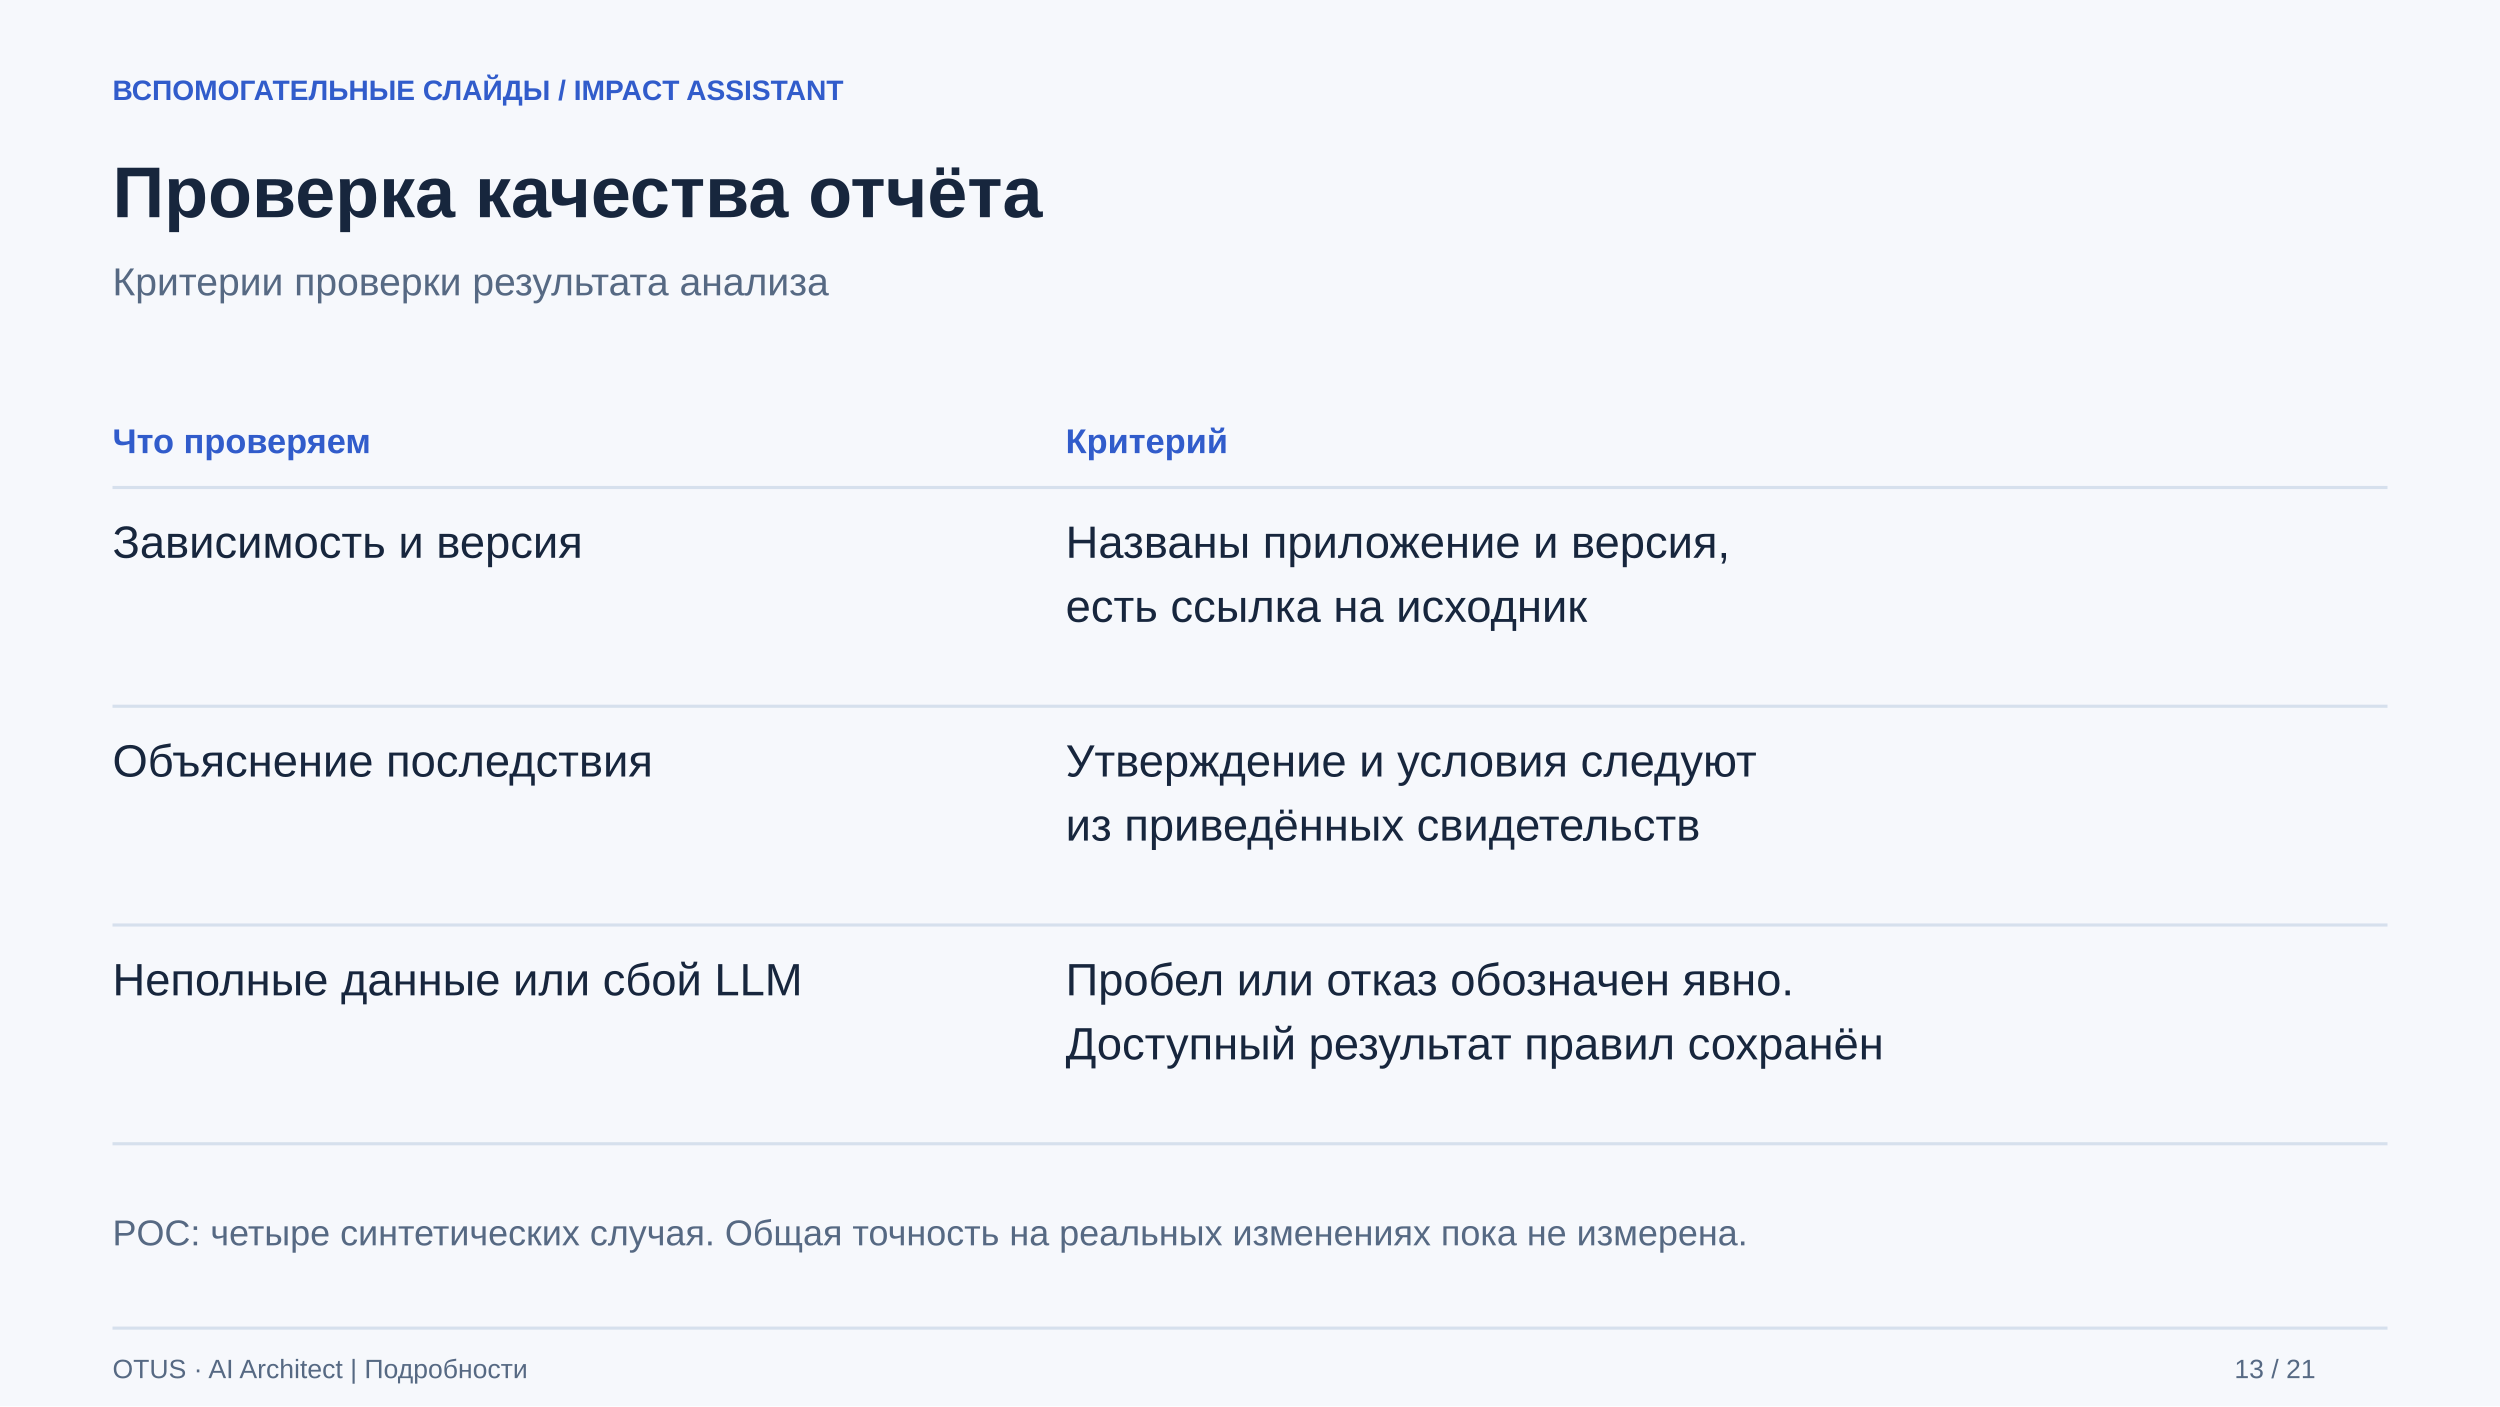
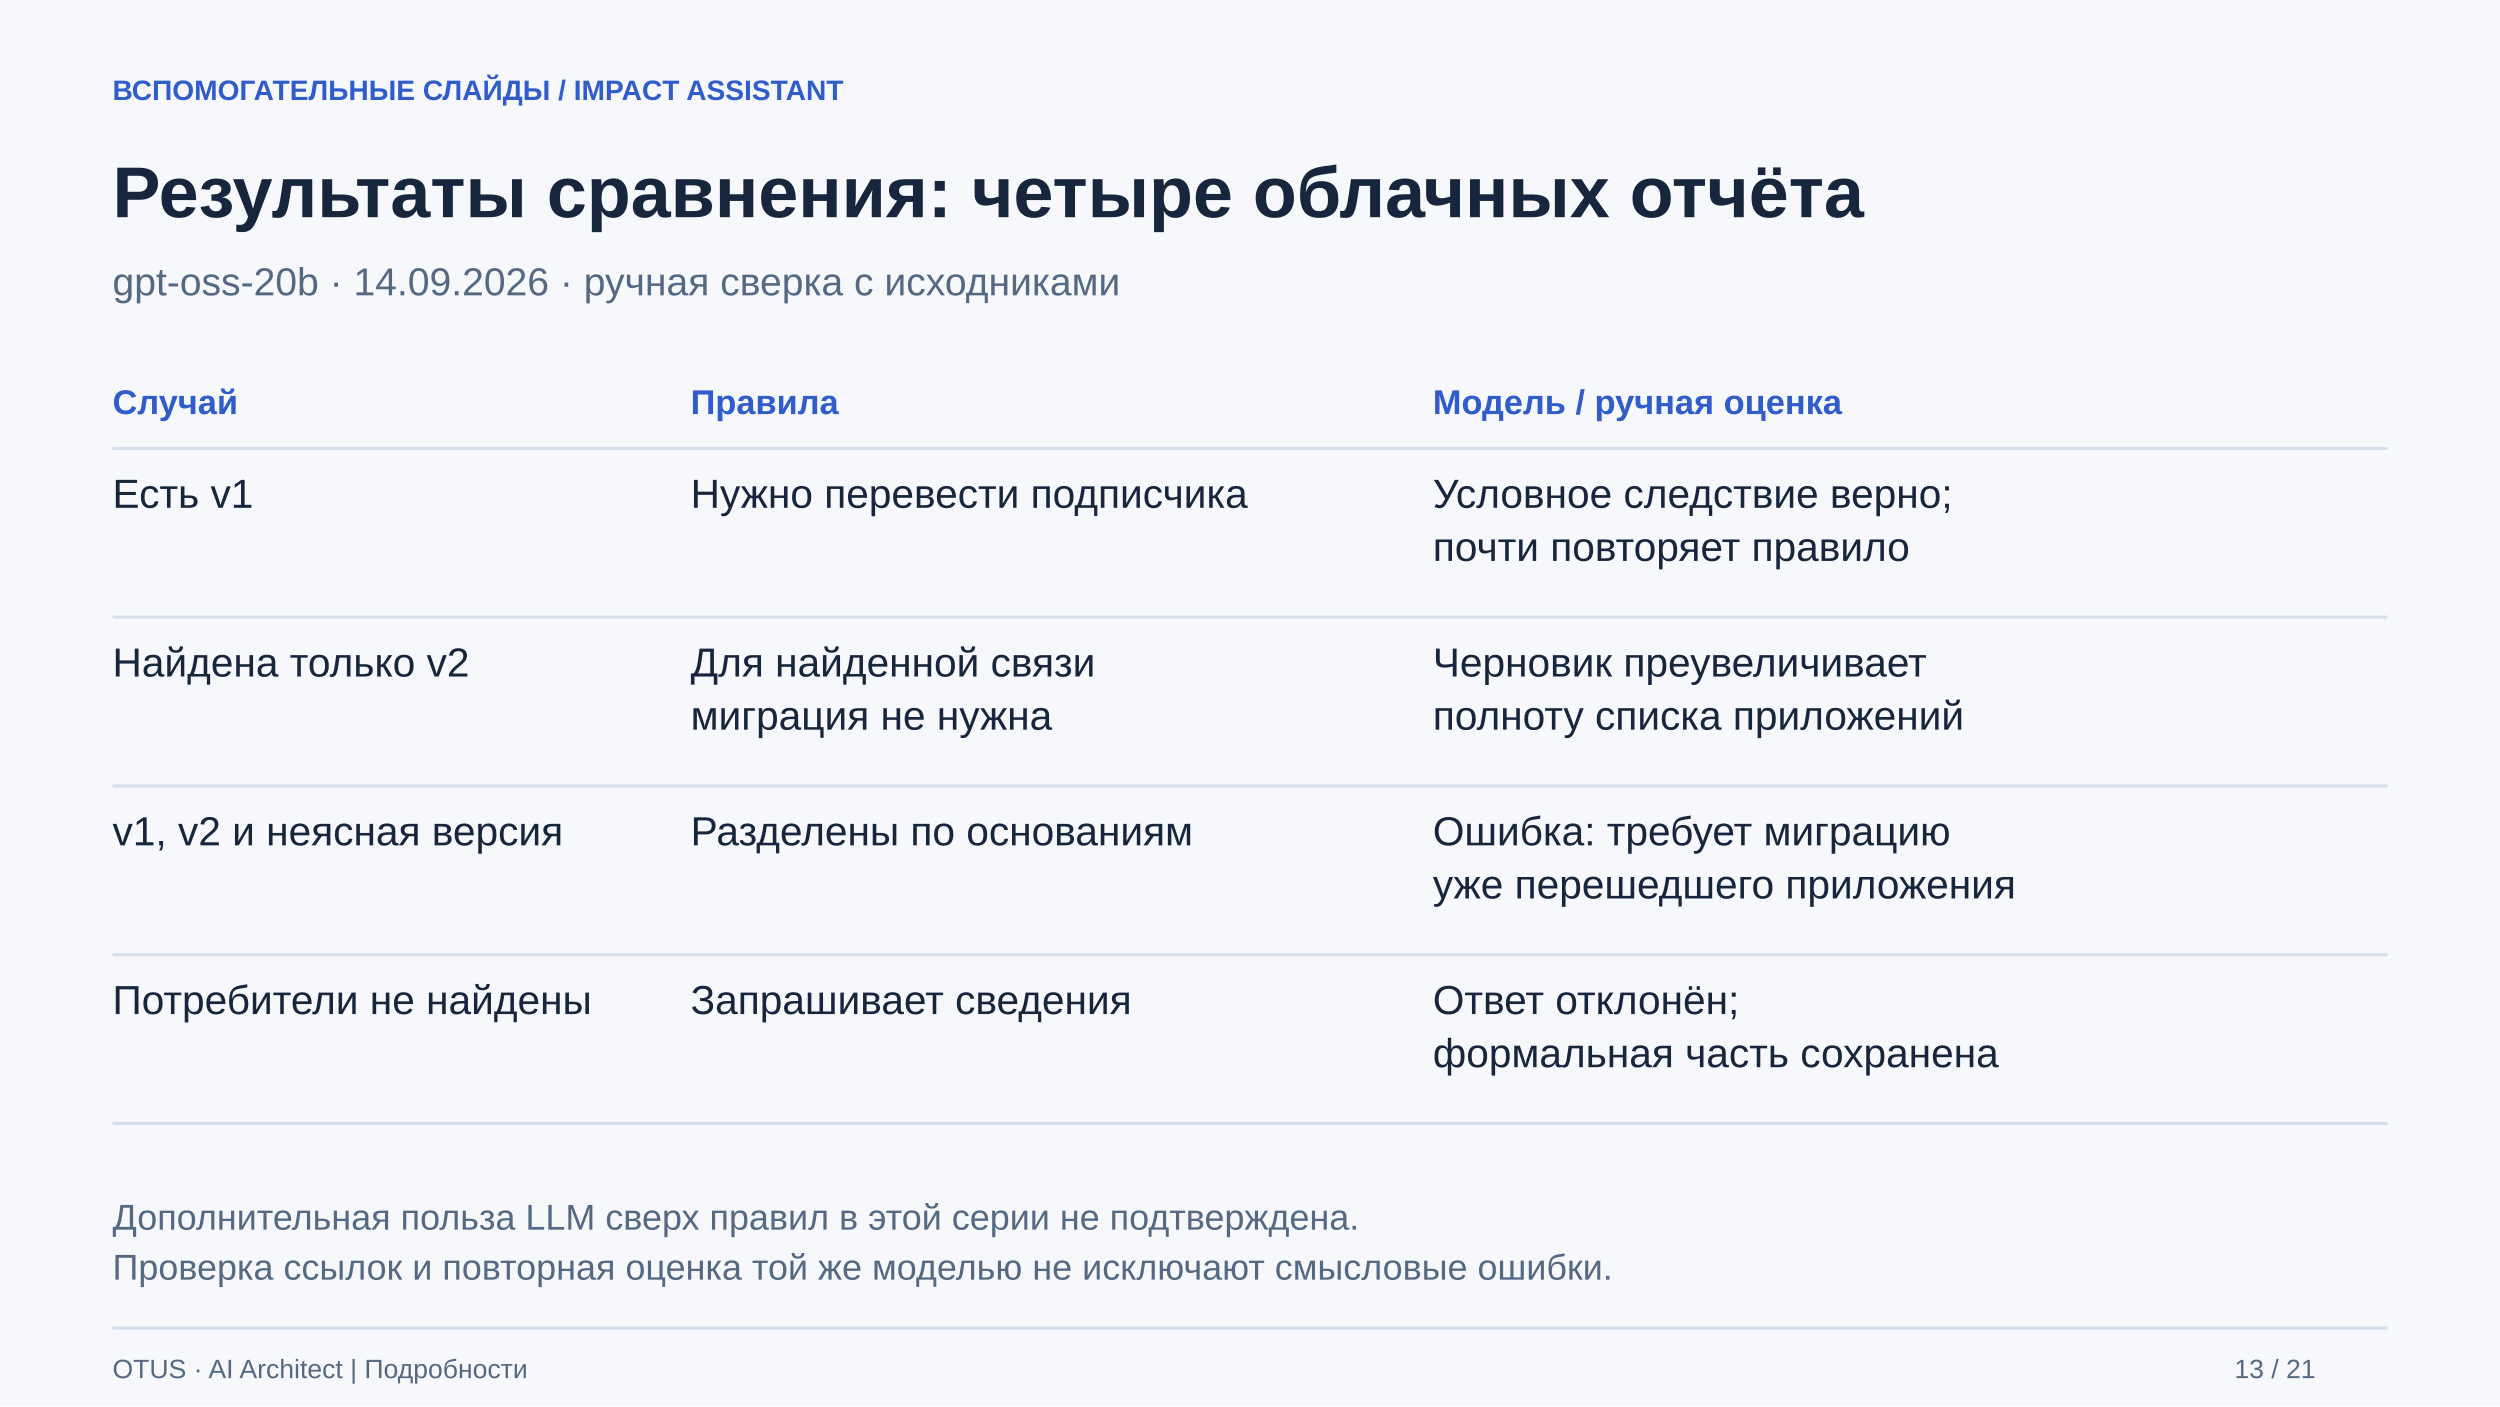
<svg xmlns="http://www.w3.org/2000/svg" width="1600" height="900" viewBox="0 0 1600 900" role="img" aria-labelledby="title desc">
  <defs>
    <marker id="arrow" markerWidth="10" markerHeight="10" refX="8" refY="5" orient="auto">
      <path d="M1 1L8 5L1 9Z" fill="#315CCB" />
    </marker>
  </defs>
  <g font-family="Arial, sans-serif">
    <rect width="1600" height="900" fill="#F6F8FC" />
    <text x="72" y="64" font-size="18" fill="#315CCB" font-weight="700">ВСПОМОГАТЕЛЬНЫЕ СЛАЙДЫ  /  IMPACT ASSISTANT</text>
-     <text x="72" y="139" font-size="46" fill="#17263D" font-weight="700">Проверка качества отчёта</text>
-     <text x="72" y="189" font-size="25" fill="#566983" font-weight="400">Критерии проверки результата анализа</text>
-     <text x="72" y="290" font-size="22" fill="#315CCB" font-weight="700">Что проверяем</text>
-     <text x="682" y="290" font-size="22" fill="#315CCB" font-weight="700">Критерий</text>
-     <path d="M72 312h1456" stroke="#D6E0ED" stroke-width="2" />
-     <text x="72" y="357" font-size="29" fill="#17263D" font-weight="400">Зависимость и версия</text>
-     <text x="682" y="357" font-size="29" fill="#17263D" font-weight="400">Названы приложение и версия,</text>
-     <text x="682" y="398" font-size="29" fill="#17263D" font-weight="400">есть ссылка на исходник</text>
-     <path d="M72 452h1456" stroke="#D6E0ED" stroke-width="2" />
-     <text x="72" y="497" font-size="29" fill="#17263D" font-weight="400">Объяснение последствия</text>
-     <text x="682" y="497" font-size="29" fill="#17263D" font-weight="400">Утверждение и условия следуют</text>
-     <text x="682" y="538" font-size="29" fill="#17263D" font-weight="400">из приведённых свидетельств</text>
-     <path d="M72 592h1456" stroke="#D6E0ED" stroke-width="2" />
-     <text x="72" y="637" font-size="29" fill="#17263D" font-weight="400">Неполные данные или сбой LLM</text>
-     <text x="682" y="637" font-size="29" fill="#17263D" font-weight="400">Пробел или отказ обозначен явно.</text>
-     <text x="682" y="678" font-size="29" fill="#17263D" font-weight="400">Доступный результат правил сохранён</text>
-     <path d="M72 732h1456" stroke="#D6E0ED" stroke-width="2" />
-     <text x="72" y="797" font-size="23" fill="#566983" font-weight="400">POC: четыре синтетических случая. Общая точность на реальных изменениях пока не измерена.</text>
+     <text x="72" y="139" font-size="46" fill="#17263D" font-weight="700">Результаты сравнения: четыре облачных отчёта</text>
+     <text x="72" y="189" font-size="25" fill="#566983" font-weight="400">gpt-oss-20b · 14.09.2026 · ручная сверка с исходниками</text>
+     <text x="72" y="265" font-size="22" fill="#315CCB" font-weight="700">Случай</text>
+     <text x="442" y="265" font-size="22" fill="#315CCB" font-weight="700">Правила</text>
+     <text x="917" y="265" font-size="22" fill="#315CCB" font-weight="700">Модель / ручная оценка</text>
+     <path d="M72 287h1456" stroke="#D6E0ED" stroke-width="2" />
+     <text x="72" y="325" font-size="26" fill="#17263D" font-weight="400">Есть v1</text>
+     <text x="442" y="325" font-size="26" fill="#17263D" font-weight="400">Нужно перевести подписчика</text>
+     <text x="917" y="325" font-size="26" fill="#17263D" font-weight="400">Условное следствие верно;</text>
+     <text x="917" y="359" font-size="26" fill="#17263D" font-weight="400">почти повторяет правило</text>
+     <path d="M72 395h1456" stroke="#D6E0ED" stroke-width="2" />
+     <text x="72" y="433" font-size="26" fill="#17263D" font-weight="400">Найдена только v2</text>
+     <text x="442" y="433" font-size="26" fill="#17263D" font-weight="400">Для найденной связи</text>
+     <text x="442" y="467" font-size="26" fill="#17263D" font-weight="400">миграция не нужна</text>
+     <text x="917" y="433" font-size="26" fill="#17263D" font-weight="400">Черновик преувеличивает</text>
+     <text x="917" y="467" font-size="26" fill="#17263D" font-weight="400">полноту списка приложений</text>
+     <path d="M72 503h1456" stroke="#D6E0ED" stroke-width="2" />
+     <text x="72" y="541" font-size="26" fill="#17263D" font-weight="400">v1, v2 и неясная версия</text>
+     <text x="442" y="541" font-size="26" fill="#17263D" font-weight="400">Разделены по основаниям</text>
+     <text x="917" y="541" font-size="26" fill="#17263D" font-weight="400">Ошибка: требует миграцию</text>
+     <text x="917" y="575" font-size="26" fill="#17263D" font-weight="400">уже перешедшего приложения</text>
+     <path d="M72 611h1456" stroke="#D6E0ED" stroke-width="2" />
+     <text x="72" y="649" font-size="26" fill="#17263D" font-weight="400">Потребители не найдены</text>
+     <text x="442" y="649" font-size="26" fill="#17263D" font-weight="400">Запрашивает сведения</text>
+     <text x="917" y="649" font-size="26" fill="#17263D" font-weight="400">Ответ отклонён;</text>
+     <text x="917" y="683" font-size="26" fill="#17263D" font-weight="400">формальная часть сохранена</text>
+     <path d="M72 719h1456" stroke="#D6E0ED" stroke-width="2" />
+     <text x="72" y="787" font-size="23" fill="#566983" font-weight="400">Дополнительная польза LLM сверх правил в этой серии не подтверждена.</text>
+     <text x="72" y="819" font-size="23" fill="#566983" font-weight="400">Проверка ссылок и повторная оценка той же моделью не исключают смысловые ошибки.</text>
    <path d="M72 850h1456" stroke="#D6E0ED" stroke-width="2" />
    <text x="72" y="882" font-size="17" fill="#566983" font-weight="400">OTUS · AI Architect   |   Подробности</text>
    <text x="1430" y="882" font-size="17" fill="#566983" font-weight="400">13 / 21</text>
  </g>
</svg>
